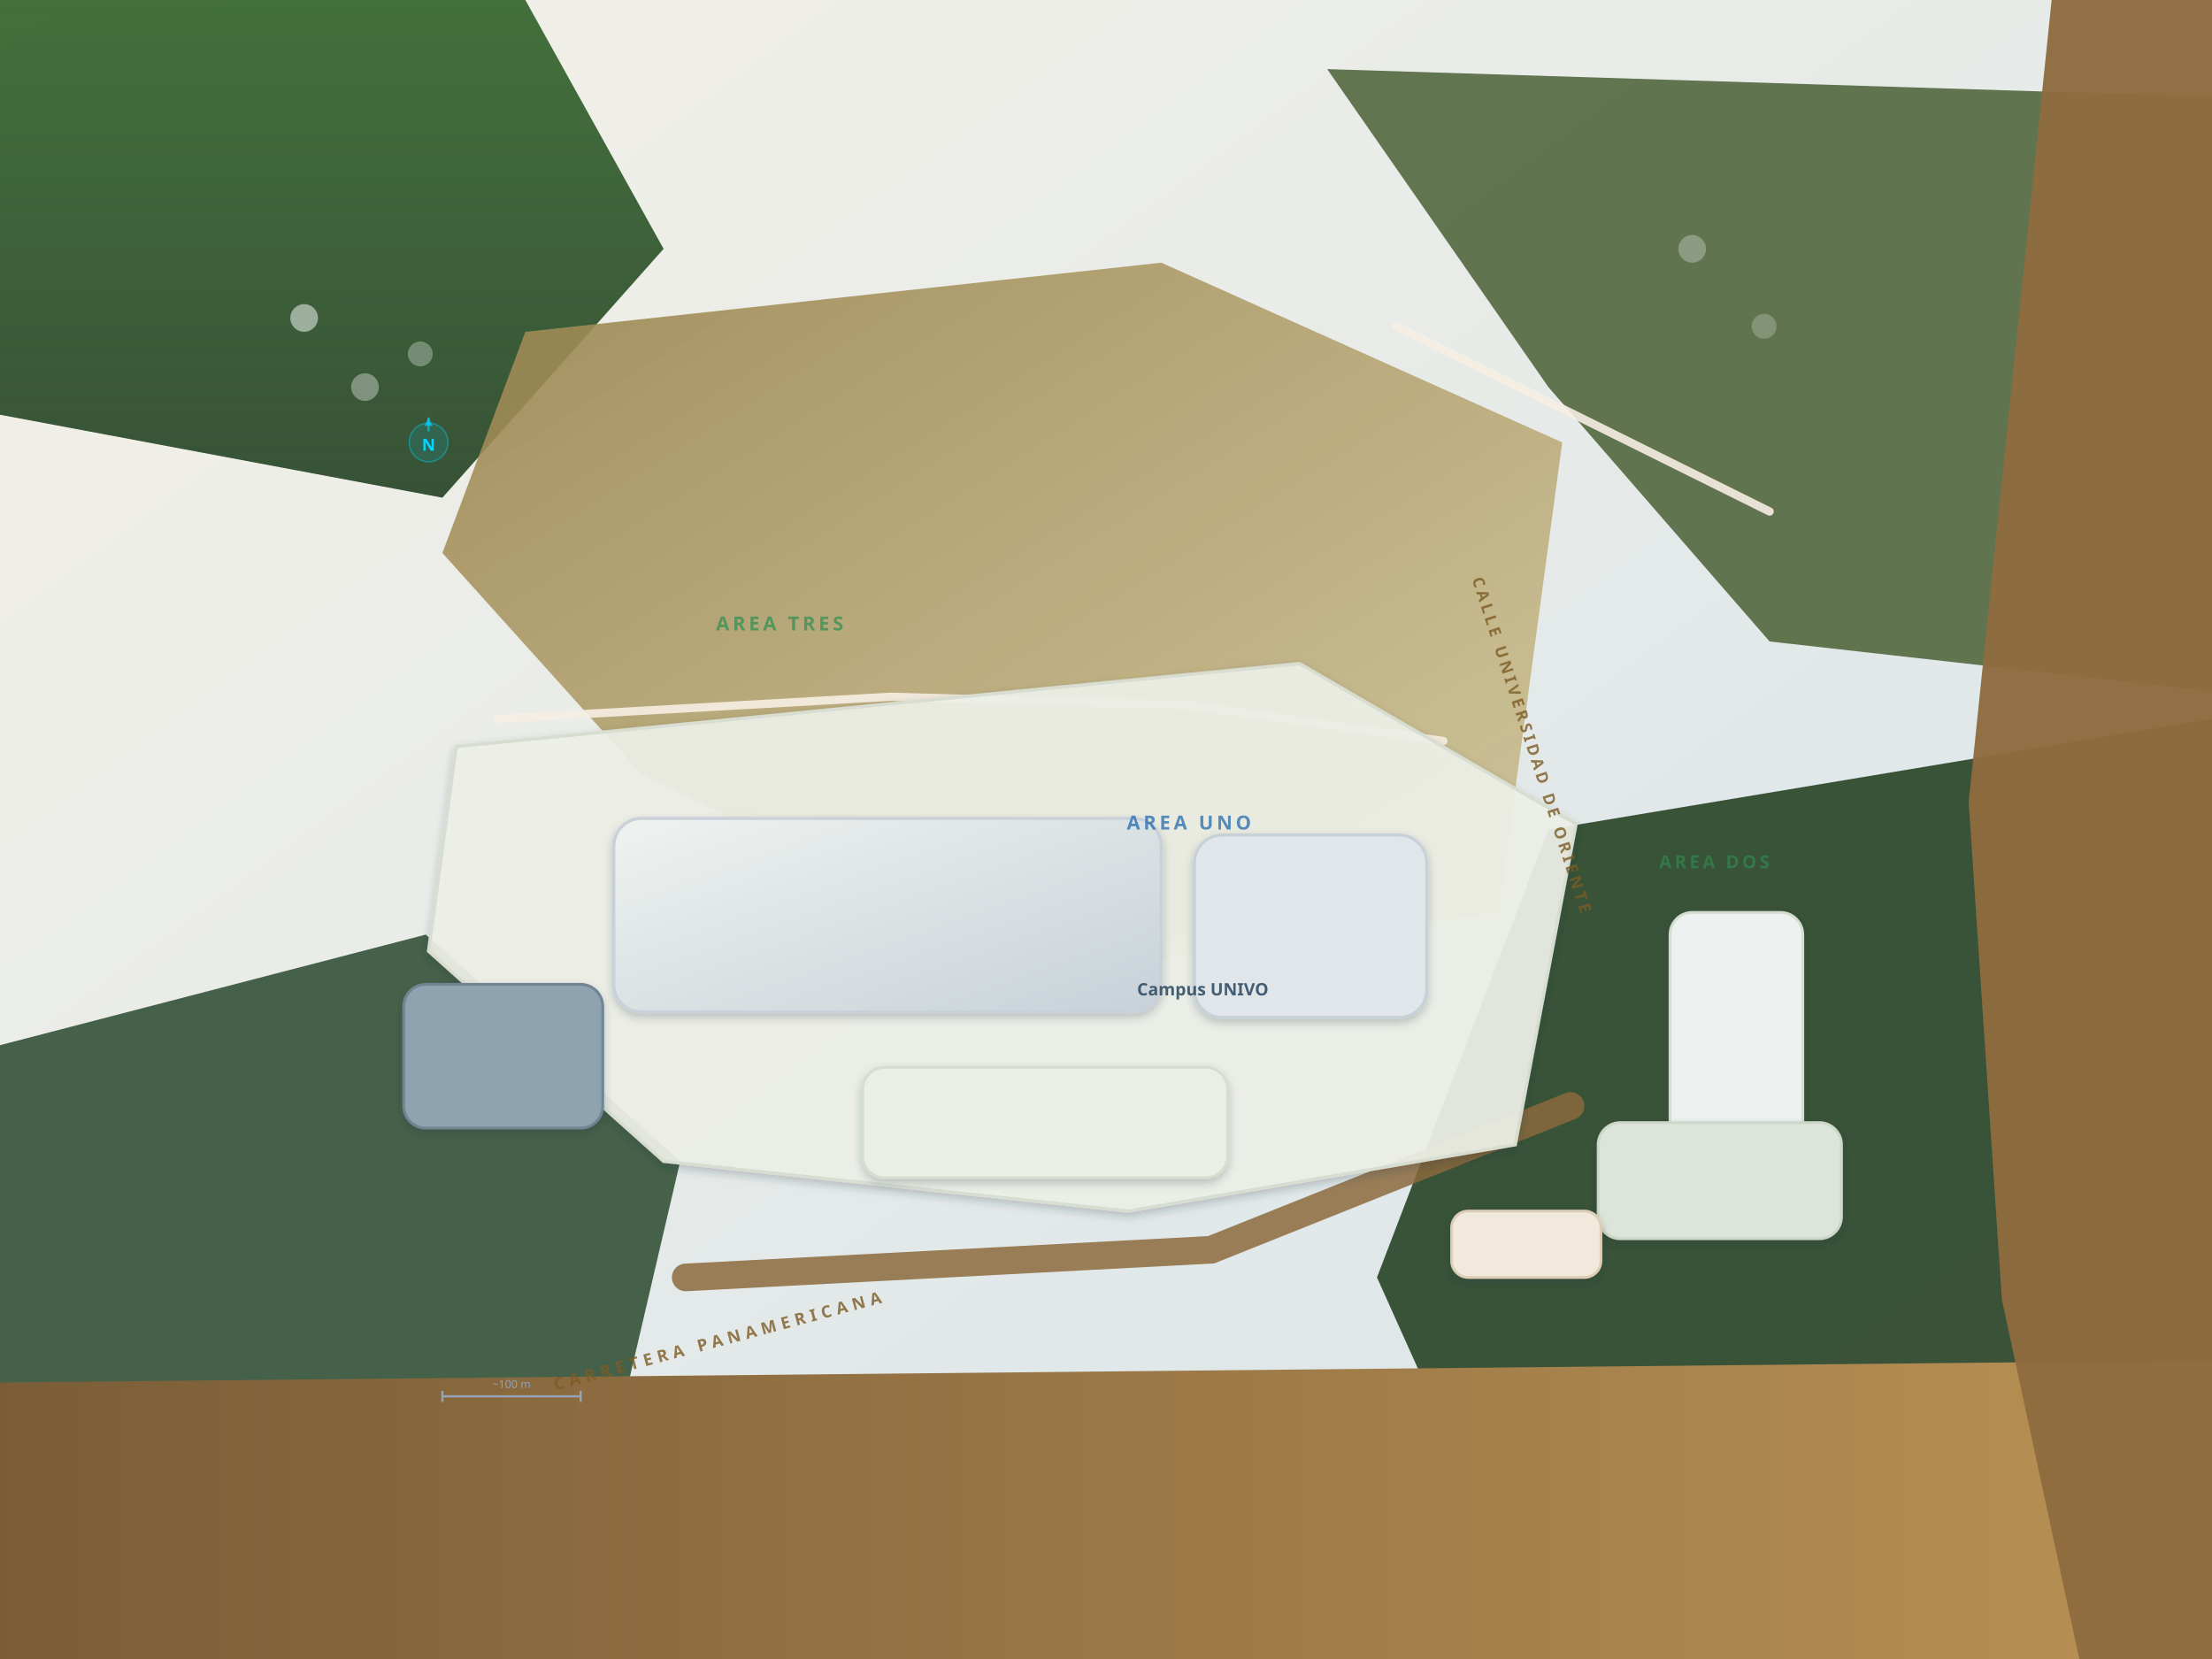
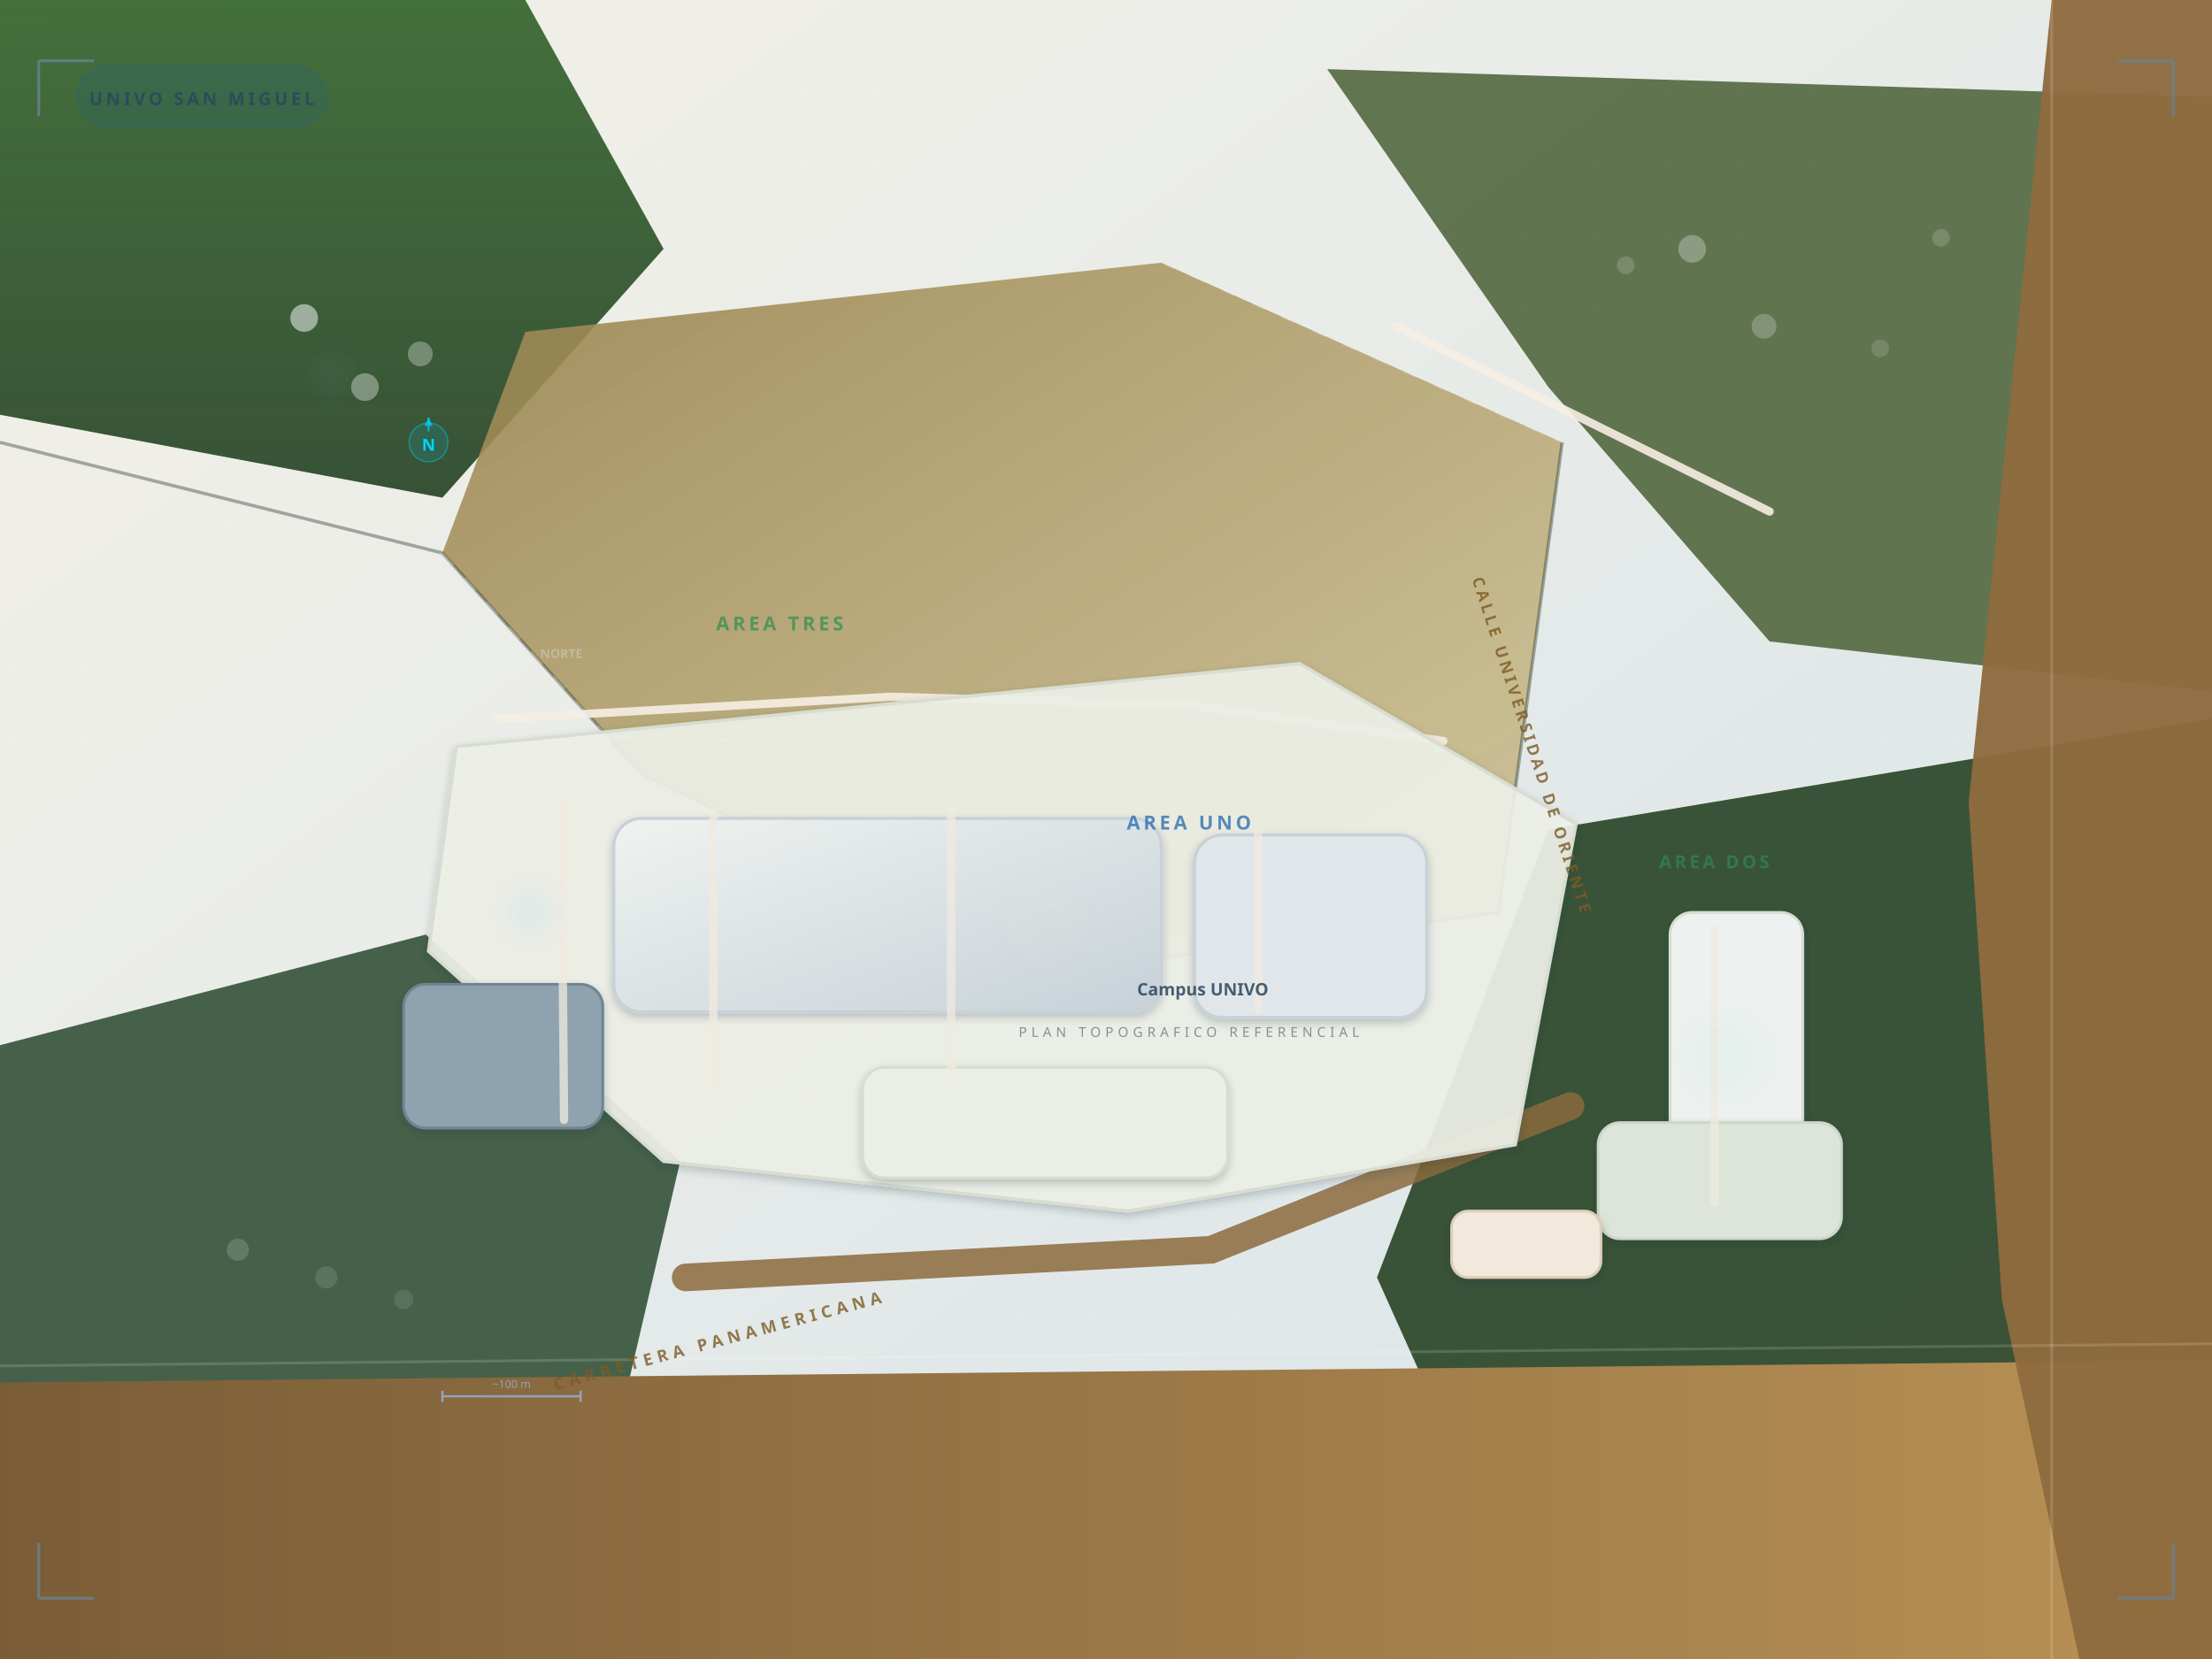
<svg xmlns="http://www.w3.org/2000/svg" viewBox="0 0 800 600" width="800" height="600" preserveAspectRatio="xMidYMid meet" shape-rendering="geometricPrecision">
  <defs>
    <linearGradient id="baseSky" x1="0%" y1="0%" x2="100%" y2="100%">
      <stop offset="0%" stop-color="#f4f1e7" />
      <stop offset="100%" stop-color="#d7e3ea" />
    </linearGradient>
    <linearGradient id="grassZone" x1="0%" y1="0%" x2="0%" y2="100%">
      <stop offset="0%" stop-color="#3d6b35" stop-opacity="0.96" />
      <stop offset="100%" stop-color="#274427" stop-opacity="0.92" />
    </linearGradient>
    <linearGradient id="soilZone" x1="0%" y1="0%" x2="100%" y2="100%">
      <stop offset="0%" stop-color="#9a8551" stop-opacity="0.92" />
      <stop offset="100%" stop-color="#c7b57a" stop-opacity="0.70" />
    </linearGradient>
    <linearGradient id="roadZone" x1="0%" y1="0%" x2="100%" y2="0%">
      <stop offset="0%" stop-color="#7a5d37" />
      <stop offset="100%" stop-color="#b99155" />
    </linearGradient>
    <linearGradient id="buildingZone" x1="0%" y1="0%" x2="100%" y2="100%">
      <stop offset="0%" stop-color="#eff3f0" />
      <stop offset="100%" stop-color="#c7d1d8" />
    </linearGradient>
    <pattern id="mapGrid" width="40" height="40" patternUnits="userSpaceOnUse">
      <path d="M 40 0 L 0 0 0 40" fill="none" stroke="#ffffff" stroke-opacity="0.08" stroke-width="0.5" />
    </pattern>
+     <pattern id="terrainDots" width="26" height="26" patternUnits="userSpaceOnUse">
+       <circle cx="5" cy="7" r="0.8" fill="#ffffff" fill-opacity="0.18" />
+       <circle cx="18" cy="16" r="0.7" fill="#ffffff" fill-opacity="0.12" />
+       <circle cx="12" cy="22" r="0.6" fill="#ffffff" fill-opacity="0.10" />
+     </pattern>
    <filter id="shadow" x="-20%" y="-20%" width="140%" height="140%">
      <feDropShadow dx="0" dy="1.4" stdDeviation="1.5" flood-color="#203040" flood-opacity="0.25" />
+     </filter>
+     <filter id="softGlow" x="-30%" y="-30%" width="160%" height="160%">
+       <feGaussianBlur stdDeviation="3" result="blur" />
+       <feColorMatrix in="blur" type="matrix" values="1 0 0 0 0.12 0 1 0 0 0.28 0 0 1 0 0.48 0 0 0 0.55 0" />
    </filter>
  </defs>
  <rect x="0" y="0" width="800" height="600" fill="url(#baseSky)" />
  <rect x="0" y="0" width="800" height="600" fill="url(#mapGrid)" opacity="0.14" />
+   <rect x="0" y="0" width="800" height="600" fill="url(#terrainDots)" opacity="0.25" />
  <path d="M0,0 L190,0 L240,90 L160,180 L0,150 Z" fill="url(#grassZone)" />
  <path d="M190,120 L420,95 L565,160 L542,330 L380,352 L232,280 L160,200 Z" fill="url(#soilZone)" />
  <path d="M480,25 L800,35 L800,250 L640,232 L560,140 Z" fill="#556b44" fill-opacity="0.92" />
  <path d="M560,300 L800,260 L800,600 L560,600 L498,462 Z" fill="#2f4a2d" fill-opacity="0.94" />
  <path d="M0,378 L154,338 L246,420 L204,600 L0,600 Z" fill="#355339" fill-opacity="0.90" />
+   <path d="M0,160 L160,200 L232,280 L380,352 L542,330 L565,160" fill="none" stroke="#0e1f16" stroke-opacity="0.35" stroke-width="1.2" stroke-linejoin="round" />
+   <path d="M160,200 L232,280 L246,420" fill="none" stroke="#f7f2e8" stroke-opacity="0.22" stroke-width="0.8" stroke-dasharray="6 6" />
+   <path d="M420,95 L565,160" fill="none" stroke="#f7f2e8" stroke-opacity="0.16" stroke-width="0.8" stroke-dasharray="5 7" />
  <path d="M0,500 L800,492 L800,600 L0,600 Z" fill="url(#roadZone)" />
  <path d="M742,0 L800,0 L800,600 L752,600 L724,470 L712,290 Z" fill="#8f6b3f" fill-opacity="0.96" />
  <path d="M248,462 L438,452 L568,400" fill="none" stroke="#8b6a3d" stroke-width="10" stroke-linecap="round" opacity="0.85" />
  <path d="M180,260 L322,252 L430,255 L522,268" fill="none" stroke="#f6efe3" stroke-width="3" stroke-linecap="round" stroke-opacity="0.9" />
  <path d="M505,118 L640,185" fill="none" stroke="#f6efe3" stroke-width="3" stroke-linecap="round" stroke-opacity="0.9" />
+   <path d="M180,266 L522,272" fill="none" stroke="#ffffff" stroke-opacity="0.18" stroke-width="1" stroke-dasharray="10 10" />
+   <path d="M742,0 L742,600" fill="none" stroke="#f8e9d4" stroke-opacity="0.16" stroke-width="1.1" />
+   <path d="M0,494 L800,486" fill="none" stroke="#fdf7ea" stroke-opacity="0.16" stroke-width="1" />
  <path d="M165,270 L470,240 L570,298 L548,414 L408,438 L240,420 L155,344 Z" fill="#eef1e7" fill-opacity="0.92" stroke="#d7ddd1" stroke-width="1.2" filter="url(#shadow)" />
  <rect x="222" y="296" width="198" height="70" rx="10" fill="url(#buildingZone)" stroke="#c8d0d9" stroke-width="1.1" filter="url(#shadow)" />
  <rect x="432" y="302" width="84" height="66" rx="10" fill="#e1e6ea" stroke="#c7d1d8" stroke-width="1.1" filter="url(#shadow)" />
  <rect x="312" y="386" width="132" height="40" rx="8" fill="#e9efe5" stroke="#d5ddd0" stroke-width="1" filter="url(#shadow)" />
  <rect x="146" y="356" width="72" height="52" rx="8" fill="#8ea2af" stroke="#6f8493" stroke-width="1" filter="url(#shadow)" />
  <rect x="604" y="330" width="48" height="112" rx="8" fill="#edf1ef" stroke="#d5ddd0" stroke-width="1" filter="url(#shadow)" />
  <rect x="578" y="406" width="88" height="42" rx="8" fill="#dde4d9" stroke="#cdd7c9" stroke-width="1" filter="url(#shadow)" />
  <rect x="525" y="438" width="54" height="24" rx="6" fill="#f1eadc" stroke="#ddceb7" stroke-width="1" filter="url(#shadow)" />
+   <path d="M203,290 L204,405" fill="none" stroke="#f0eadf" stroke-opacity="0.76" stroke-width="3" stroke-linecap="round" />
+   <path d="M258,294 L258,392" fill="none" stroke="#f0eadf" stroke-opacity="0.76" stroke-width="3" stroke-linecap="round" />
+   <path d="M344,293 L344,390" fill="none" stroke="#f0eadf" stroke-opacity="0.72" stroke-width="3" stroke-linecap="round" />
+   <path d="M455,301 L455,365" fill="none" stroke="#f0eadf" stroke-opacity="0.72" stroke-width="3" stroke-linecap="round" />
+   <path d="M620,336 L620,435" fill="none" stroke="#f0eadf" stroke-opacity="0.72" stroke-width="3" stroke-linecap="round" />
+   <circle cx="192" cy="330" r="10" fill="#0f5ea8" fill-opacity="0.12" filter="url(#softGlow)" />
+   <circle cx="378" cy="334" r="12" fill="#f2b544" fill-opacity="0.10" filter="url(#softGlow)" />
+   <circle cx="624" cy="382" r="14" fill="#2eab5e" fill-opacity="0.10" filter="url(#softGlow)" />
+   <circle cx="120" cy="136" r="8" fill="#3d6b35" fill-opacity="0.10" filter="url(#softGlow)" />
  <circle cx="110" cy="115" r="5" fill="#ffffff" fill-opacity="0.5" />
  <circle cx="132" cy="140" r="5" fill="#ffffff" fill-opacity="0.35" />
  <circle cx="152" cy="128" r="4.5" fill="#ffffff" fill-opacity="0.3" />
  <circle cx="612" cy="90" r="5" fill="#ffffff" fill-opacity="0.28" />
  <circle cx="638" cy="118" r="4.5" fill="#ffffff" fill-opacity="0.22" />
+   <circle cx="588" cy="96" r="3.2" fill="#ffffff" fill-opacity="0.16" />
+   <circle cx="702" cy="86" r="3.2" fill="#ffffff" fill-opacity="0.16" />
+   <circle cx="680" cy="126" r="3.2" fill="#ffffff" fill-opacity="0.14" />
+   <circle cx="86" cy="452" r="4" fill="#ffffff" fill-opacity="0.16" />
+   <circle cx="118" cy="462" r="4" fill="#ffffff" fill-opacity="0.12" />
+   <circle cx="146" cy="470" r="3.5" fill="#ffffff" fill-opacity="0.10" />
  <text x="282" y="228" text-anchor="middle" fill="#2f8f53" fill-opacity="0.72" font-size="7" font-family="Outfit, sans-serif" font-weight="700" letter-spacing="1.2">AREA TRES</text>
  <text x="430" y="300" text-anchor="middle" fill="#0f5ea8" fill-opacity="0.68" font-size="7" font-family="Outfit, sans-serif" font-weight="700" letter-spacing="1.2">AREA UNO</text>
  <text x="620" y="314" text-anchor="middle" fill="#2f8f53" fill-opacity="0.62" font-size="6.5" font-family="Outfit, sans-serif" font-weight="700" letter-spacing="1.1">AREA DOS</text>
  <text x="260" y="487" text-anchor="middle" fill="#7c5c25" fill-opacity="0.80" font-size="6" font-family="Outfit, sans-serif" font-weight="700" letter-spacing="1.8" transform="rotate(-15 260 487)">CARRETERA PANAMERICANA</text>
  <text x="552" y="270" text-anchor="middle" fill="#7c5c25" fill-opacity="0.80" font-size="5.8" font-family="Outfit, sans-serif" font-weight="700" letter-spacing="1.2" transform="rotate(72 552 270)">CALLE UNIVERSIDAD DE ORIENTE</text>
  <text x="435" y="360" text-anchor="middle" fill="#28465e" fill-opacity="0.85" font-size="6.2" font-family="Outfit, sans-serif" font-weight="700">Campus UNIVO</text>
+   <text x="430" y="375" text-anchor="middle" fill="#28465e" fill-opacity="0.55" font-size="4.9" font-family="Outfit, sans-serif" letter-spacing="1.6">PLAN TOPOGRAFICO REFERENCIAL</text>
+   <text x="203" y="238" text-anchor="middle" fill="#dbe7ef" fill-opacity="0.35" font-size="4.5" font-family="Outfit, sans-serif" font-weight="700">NORTE</text>
  <g transform="translate(155, 160)">
    <circle r="7" fill="#00d4ff" fill-opacity="0.12" stroke="#00d4ff" stroke-opacity="0.4" stroke-width="0.5" />
    <text text-anchor="middle" y="3" fill="#00d4ff" font-size="6" font-family="Outfit, sans-serif" font-weight="700" style="pointer-events:none">N</text>
    <line x1="0" y1="-4" x2="0" y2="-9" stroke="#00d4ff" stroke-opacity="0.6" stroke-width="0.8" />
    <polygon points="0,-9 -1.5,-6 1.5,-6" fill="#00d4ff" fill-opacity="0.7" />
  </g>
  <g transform="translate(160, 505)">
    <line x1="0" y1="0" x2="50" y2="0" stroke="#94a3b8" stroke-width="0.8" />
    <line x1="0" y1="-2" x2="0" y2="2" stroke="#94a3b8" stroke-width="0.8" />
    <line x1="50" y1="-2" x2="50" y2="2" stroke="#94a3b8" stroke-width="0.8" />
    <text x="25" y="-3" text-anchor="middle" fill="#94a3b8" font-size="4" font-family="Outfit, sans-serif" style="pointer-events:none">~100 m</text>
  </g>
+   <g opacity="0.95">
+     <rect x="28" y="24" width="90" height="22" rx="11" fill="#0f5ea8" fill-opacity="0.14" stroke="#0f5ea8" stroke-opacity="0.16" />
+     <text x="73" y="38" text-anchor="middle" fill="#28465e" fill-opacity="0.86" font-size="6.4" font-family="Outfit, sans-serif" font-weight="700" letter-spacing="1.2">UNIVO SAN MIGUEL</text>
+   </g>
+   <g opacity="0.85">
+     <path d="M14,22 h20" stroke="#6b7f91" stroke-width="1" />
+     <path d="M14,22 v20" stroke="#6b7f91" stroke-width="1" />
+     <path d="M786,22 h-20" stroke="#6b7f91" stroke-width="1" />
+     <path d="M786,22 v20" stroke="#6b7f91" stroke-width="1" />
+     <path d="M14,578 h20" stroke="#6b7f91" stroke-width="1" />
+     <path d="M14,578 v-20" stroke="#6b7f91" stroke-width="1" />
+     <path d="M786,578 h-20" stroke="#6b7f91" stroke-width="1" />
+     <path d="M786,578 v-20" stroke="#6b7f91" stroke-width="1" />
+   </g>
</svg>
